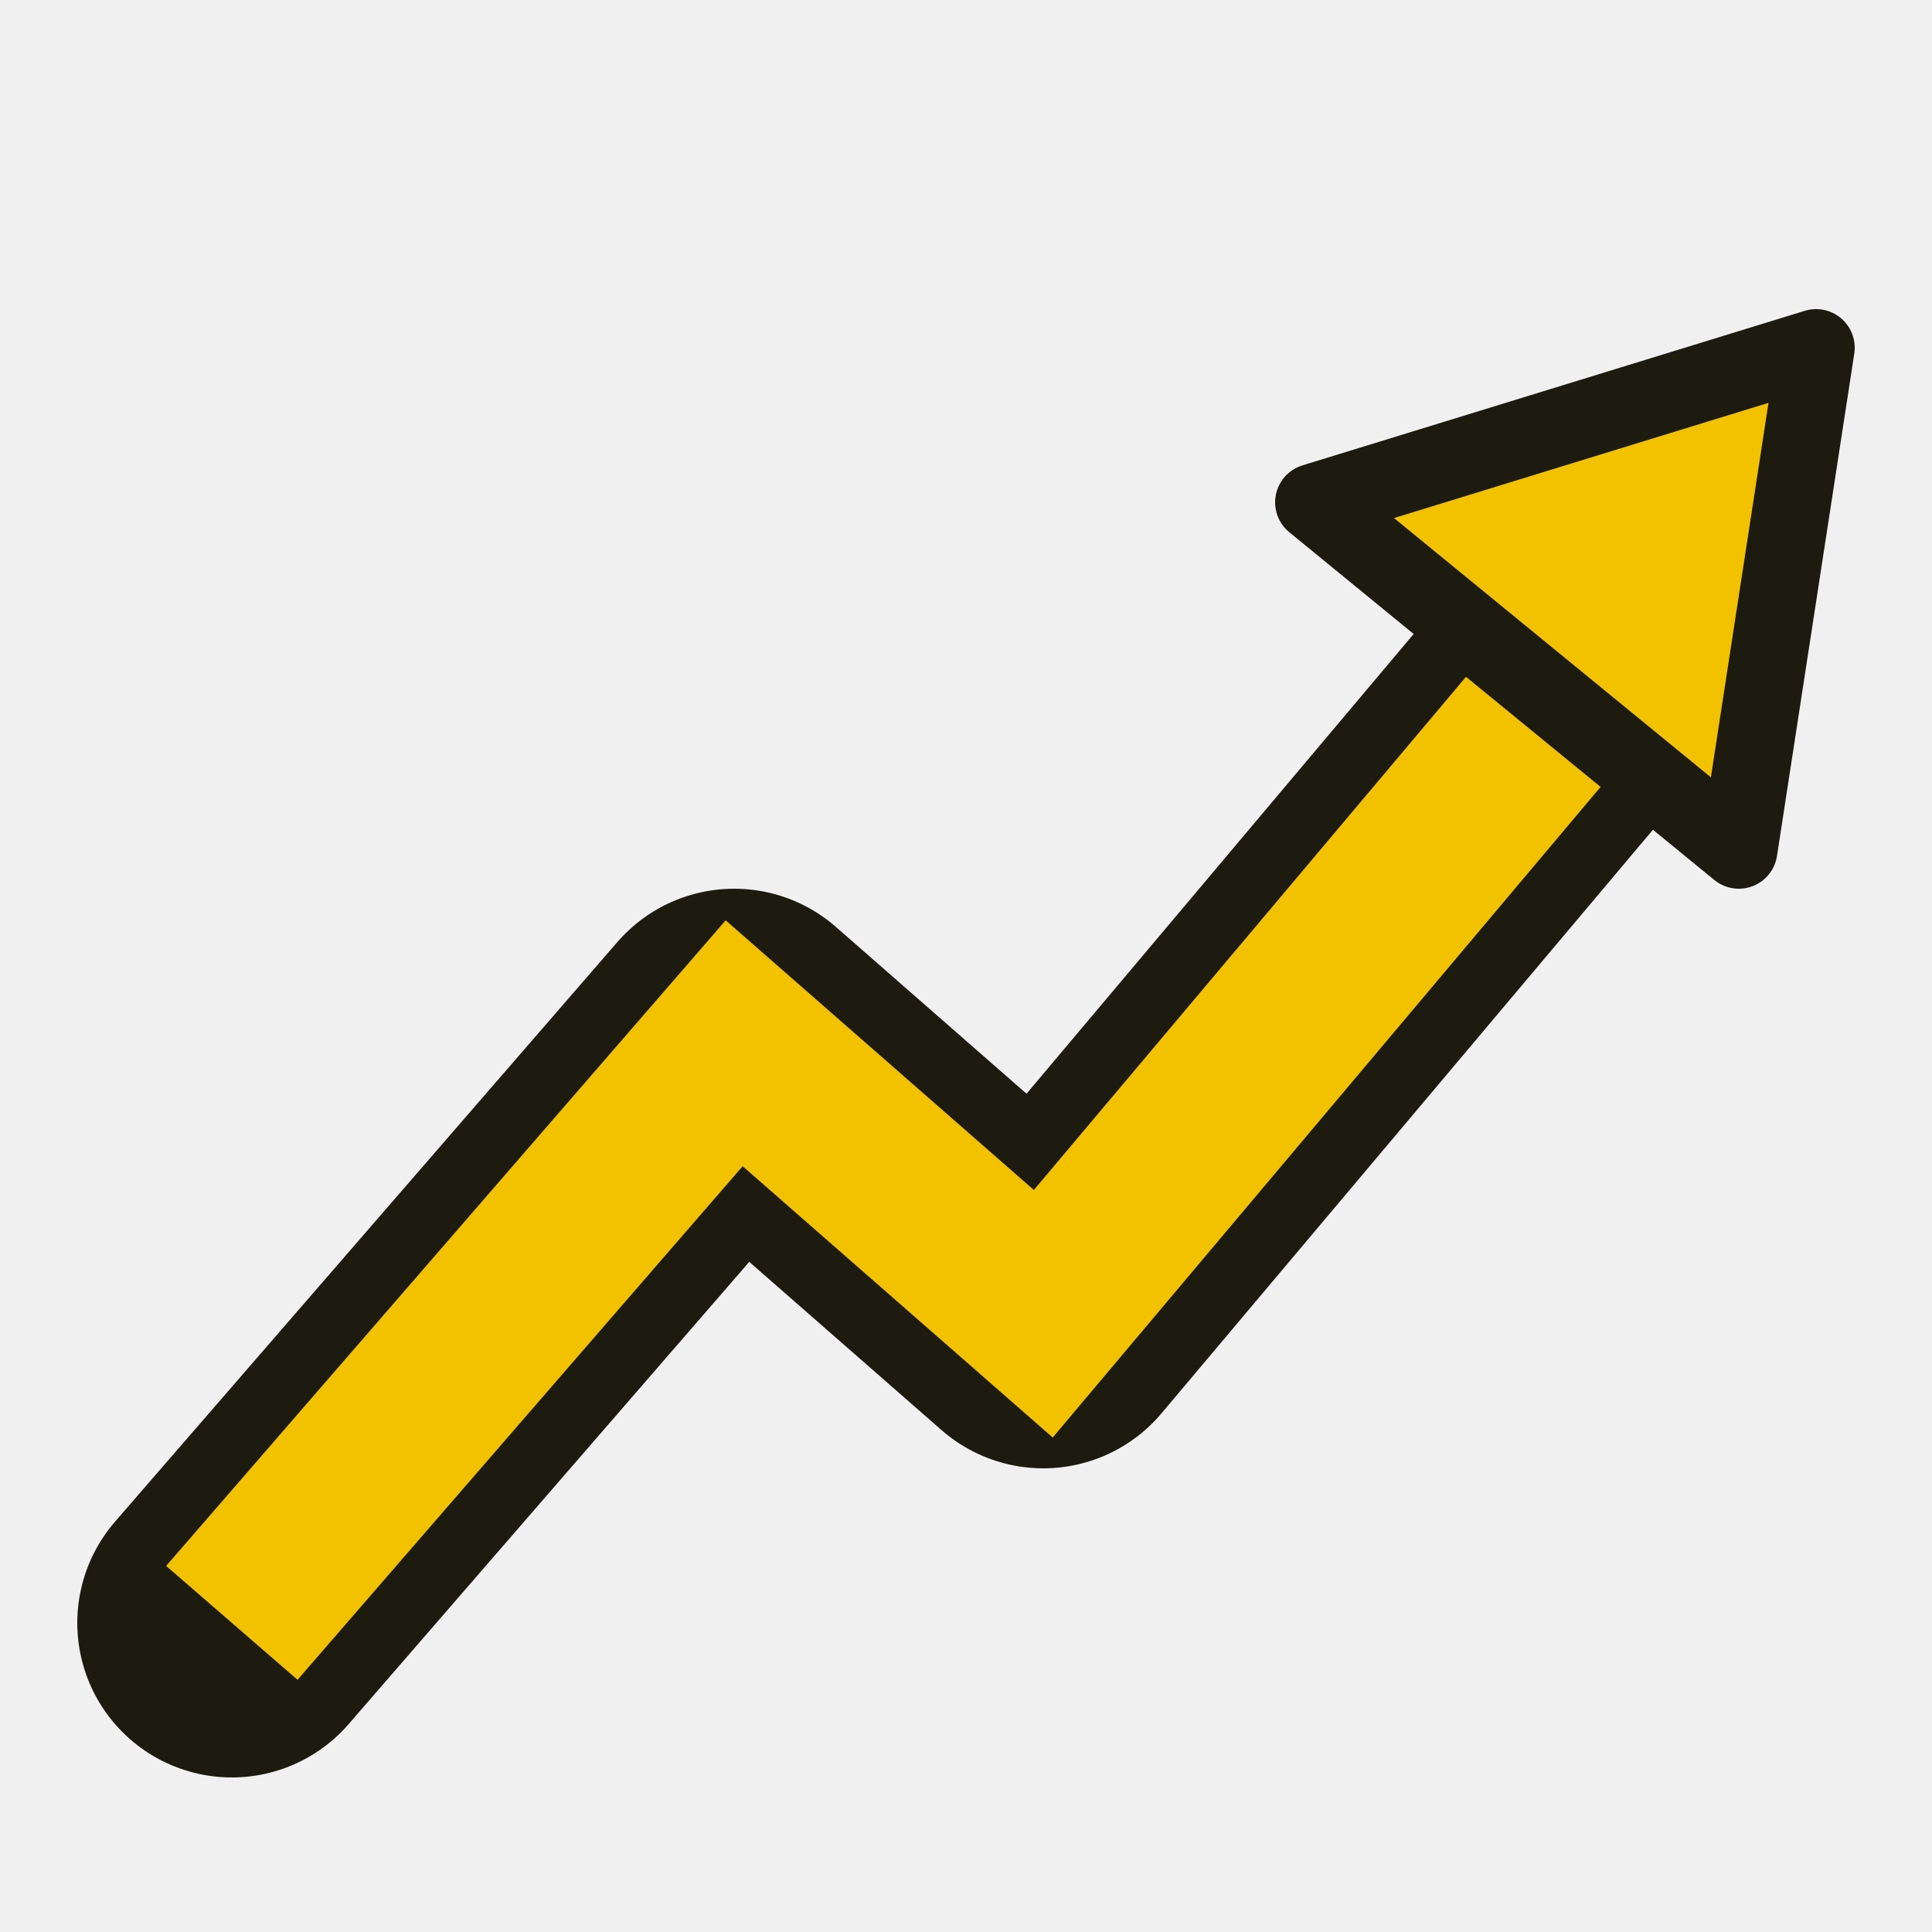
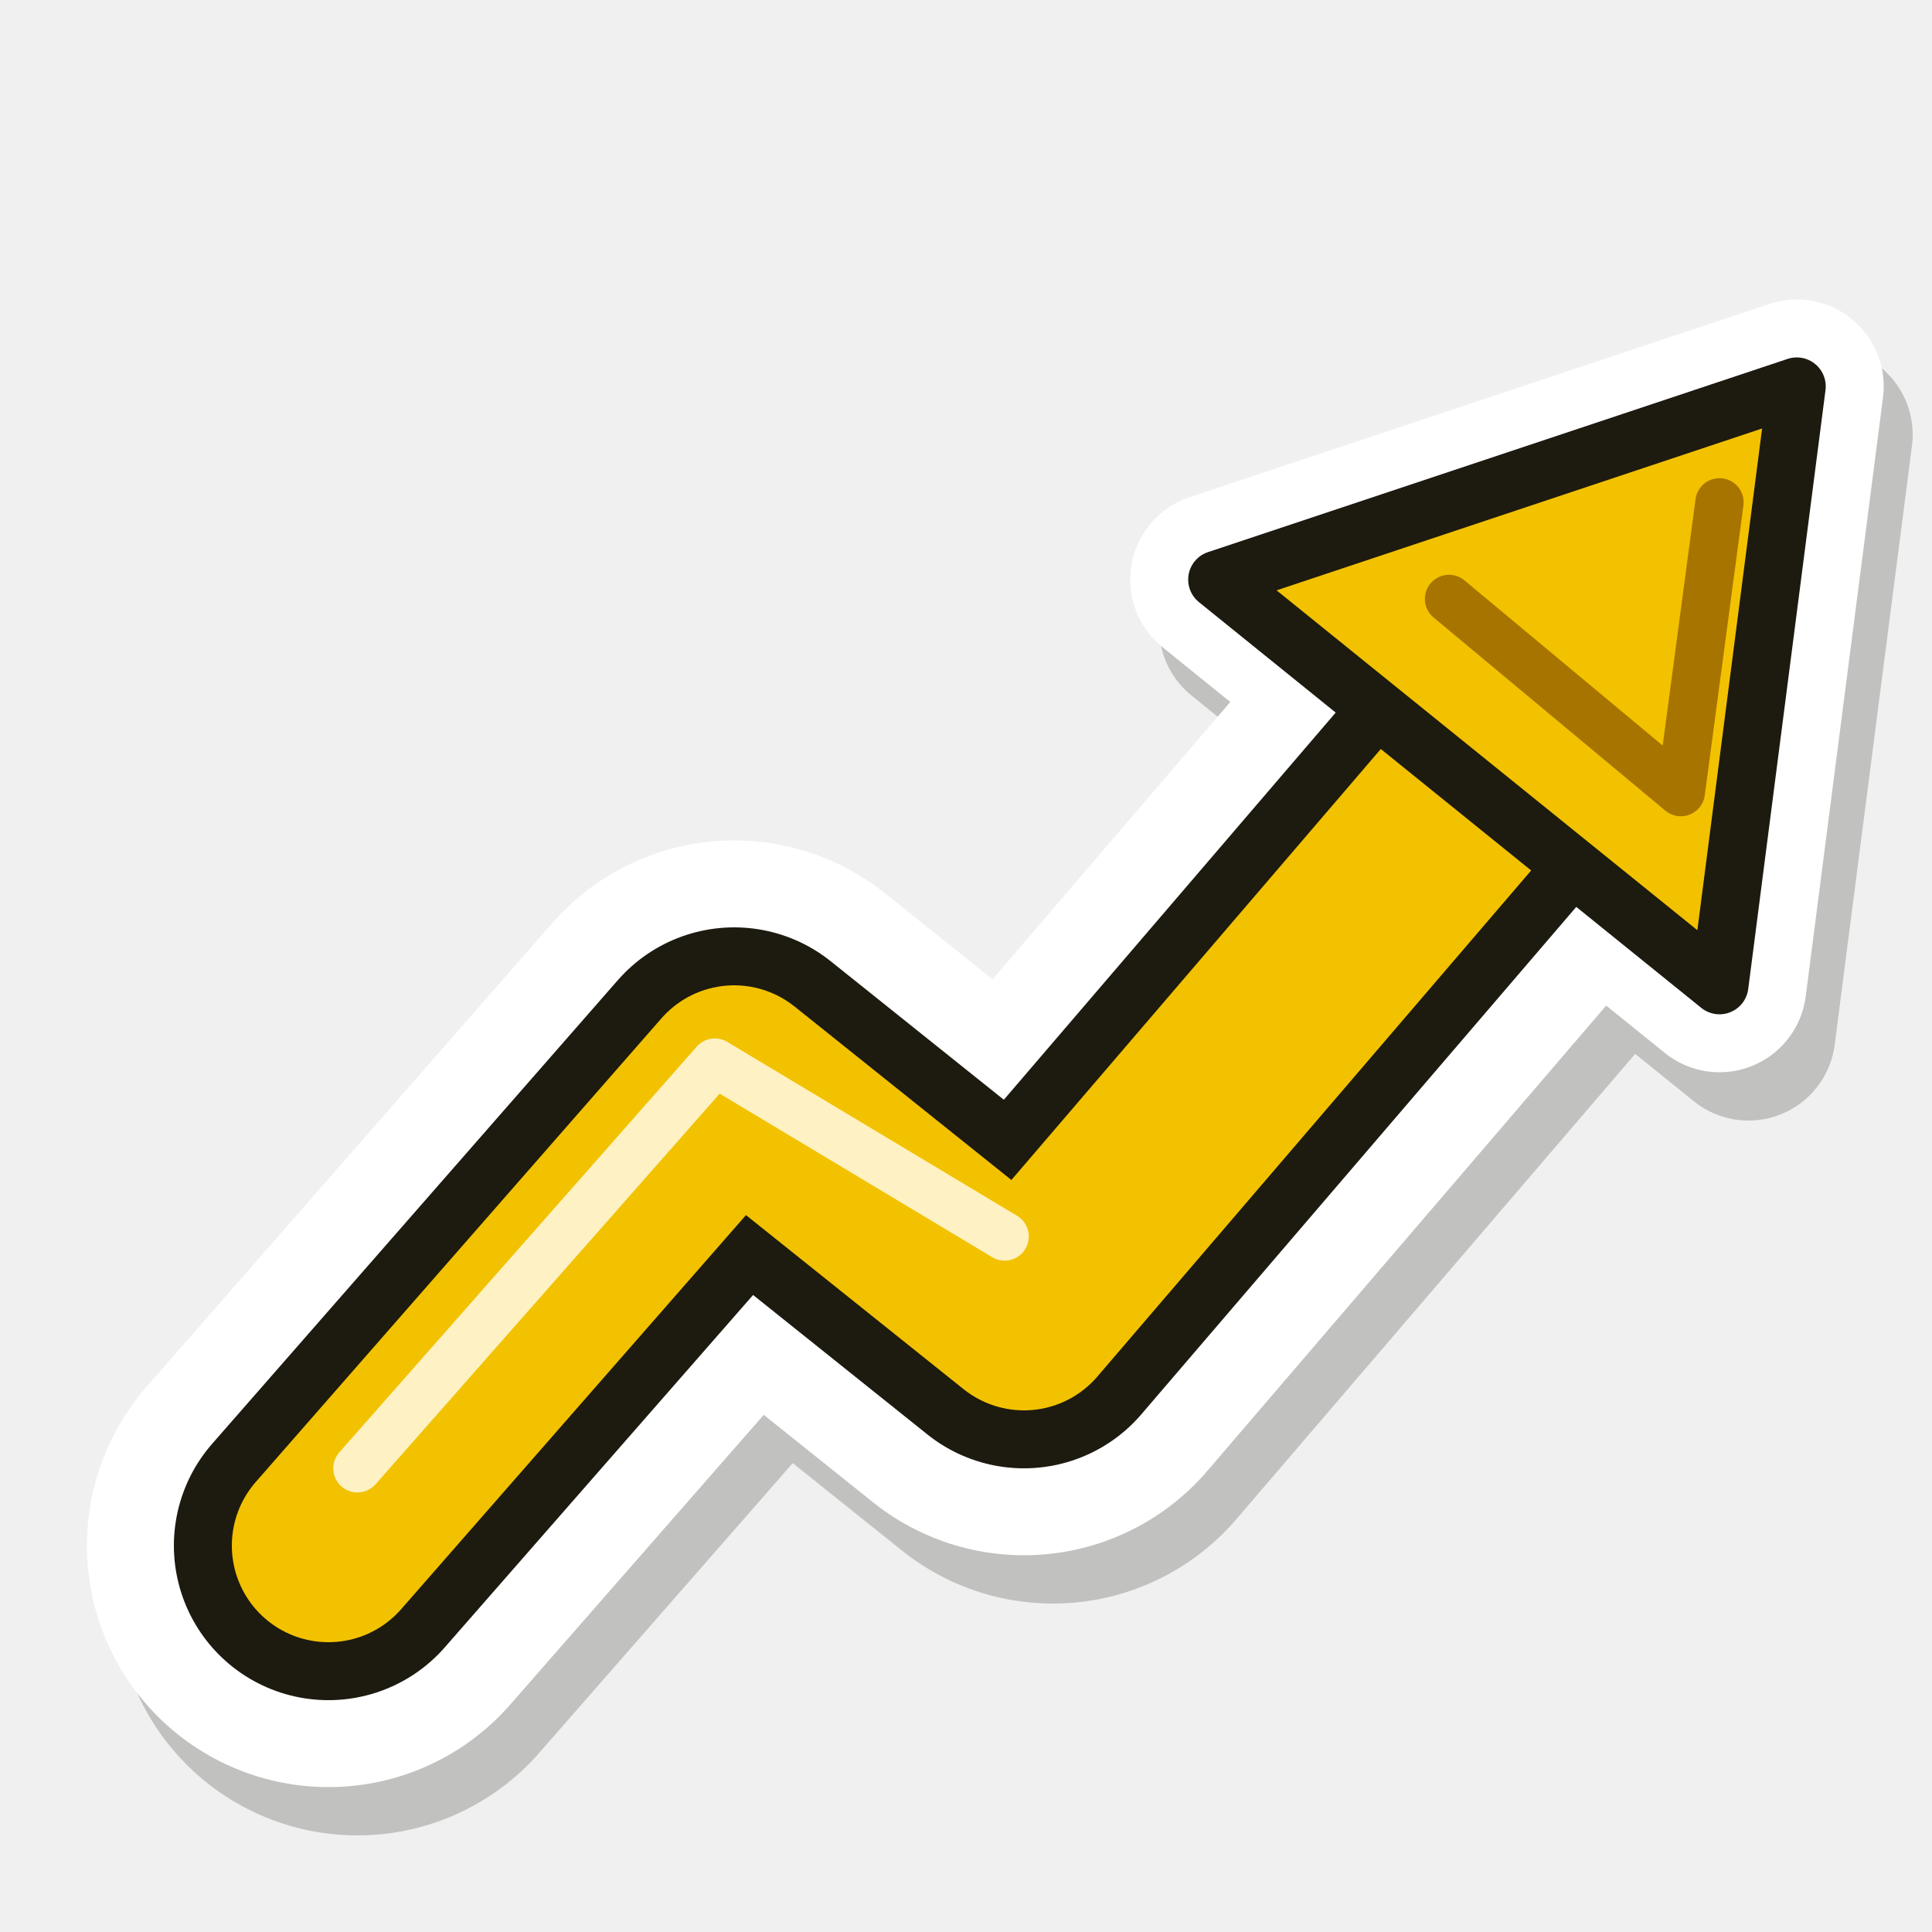
<svg xmlns="http://www.w3.org/2000/svg" width="200" height="200" viewBox="0 0 100 100">
-   <g stroke="#1d1a10" stroke-width="4" stroke-linejoin="round" stroke-linecap="round">
-     <path d="M12 84l26-30 16 14 32-38" fill="none" stroke-width="16" />
-     <path d="M12 84l26-30 16 14 32-38" fill="none" stroke="#f2c200" stroke-width="9" stroke-linecap="butt" stroke-linejoin="miter" />
-     <path d="M94 18l-4 26-22-18z" fill="#f2c200" />
+   <defs>
+     <g id="cut" stroke-linejoin="round" stroke-linecap="round">
+       <path d="M17 80L38 56L53 68L77 40" fill="none" stroke-width="25" />
+       <path d="M93 20L89 51L63 30Z" stroke-width="9" />
+     </g>
+   </defs>
+   <use href="#cut" transform="translate(1.5 2.5)" fill="#1d1a10" stroke="#1d1a10" opacity=".22" />
+   <use href="#cut" class="sticker-edge" fill="#fff" stroke="#fff" />
+   <g stroke-linejoin="round" stroke-linecap="round">
+     <path d="M17 80L38 56L53 68L77 40" fill="none" stroke="#1d1a10" stroke-width="16" />
+     <path d="M17 80L38 56L53 68L77 40" fill="none" stroke="#f2c200" stroke-width="10" />
+     <path d="M18.5 76L37 55L52 64" fill="none" stroke="#fff6d8" stroke-width="2.5" opacity=".9" />
+     <path d="M93 20L89 51L63 30Z" fill="#f2c200" stroke="#1d1a10" stroke-width="3" />
+     <path d="M89 26L87 41L75 31" fill="none" stroke="#a87400" stroke-width="2.5" />
  </g>
</svg>
